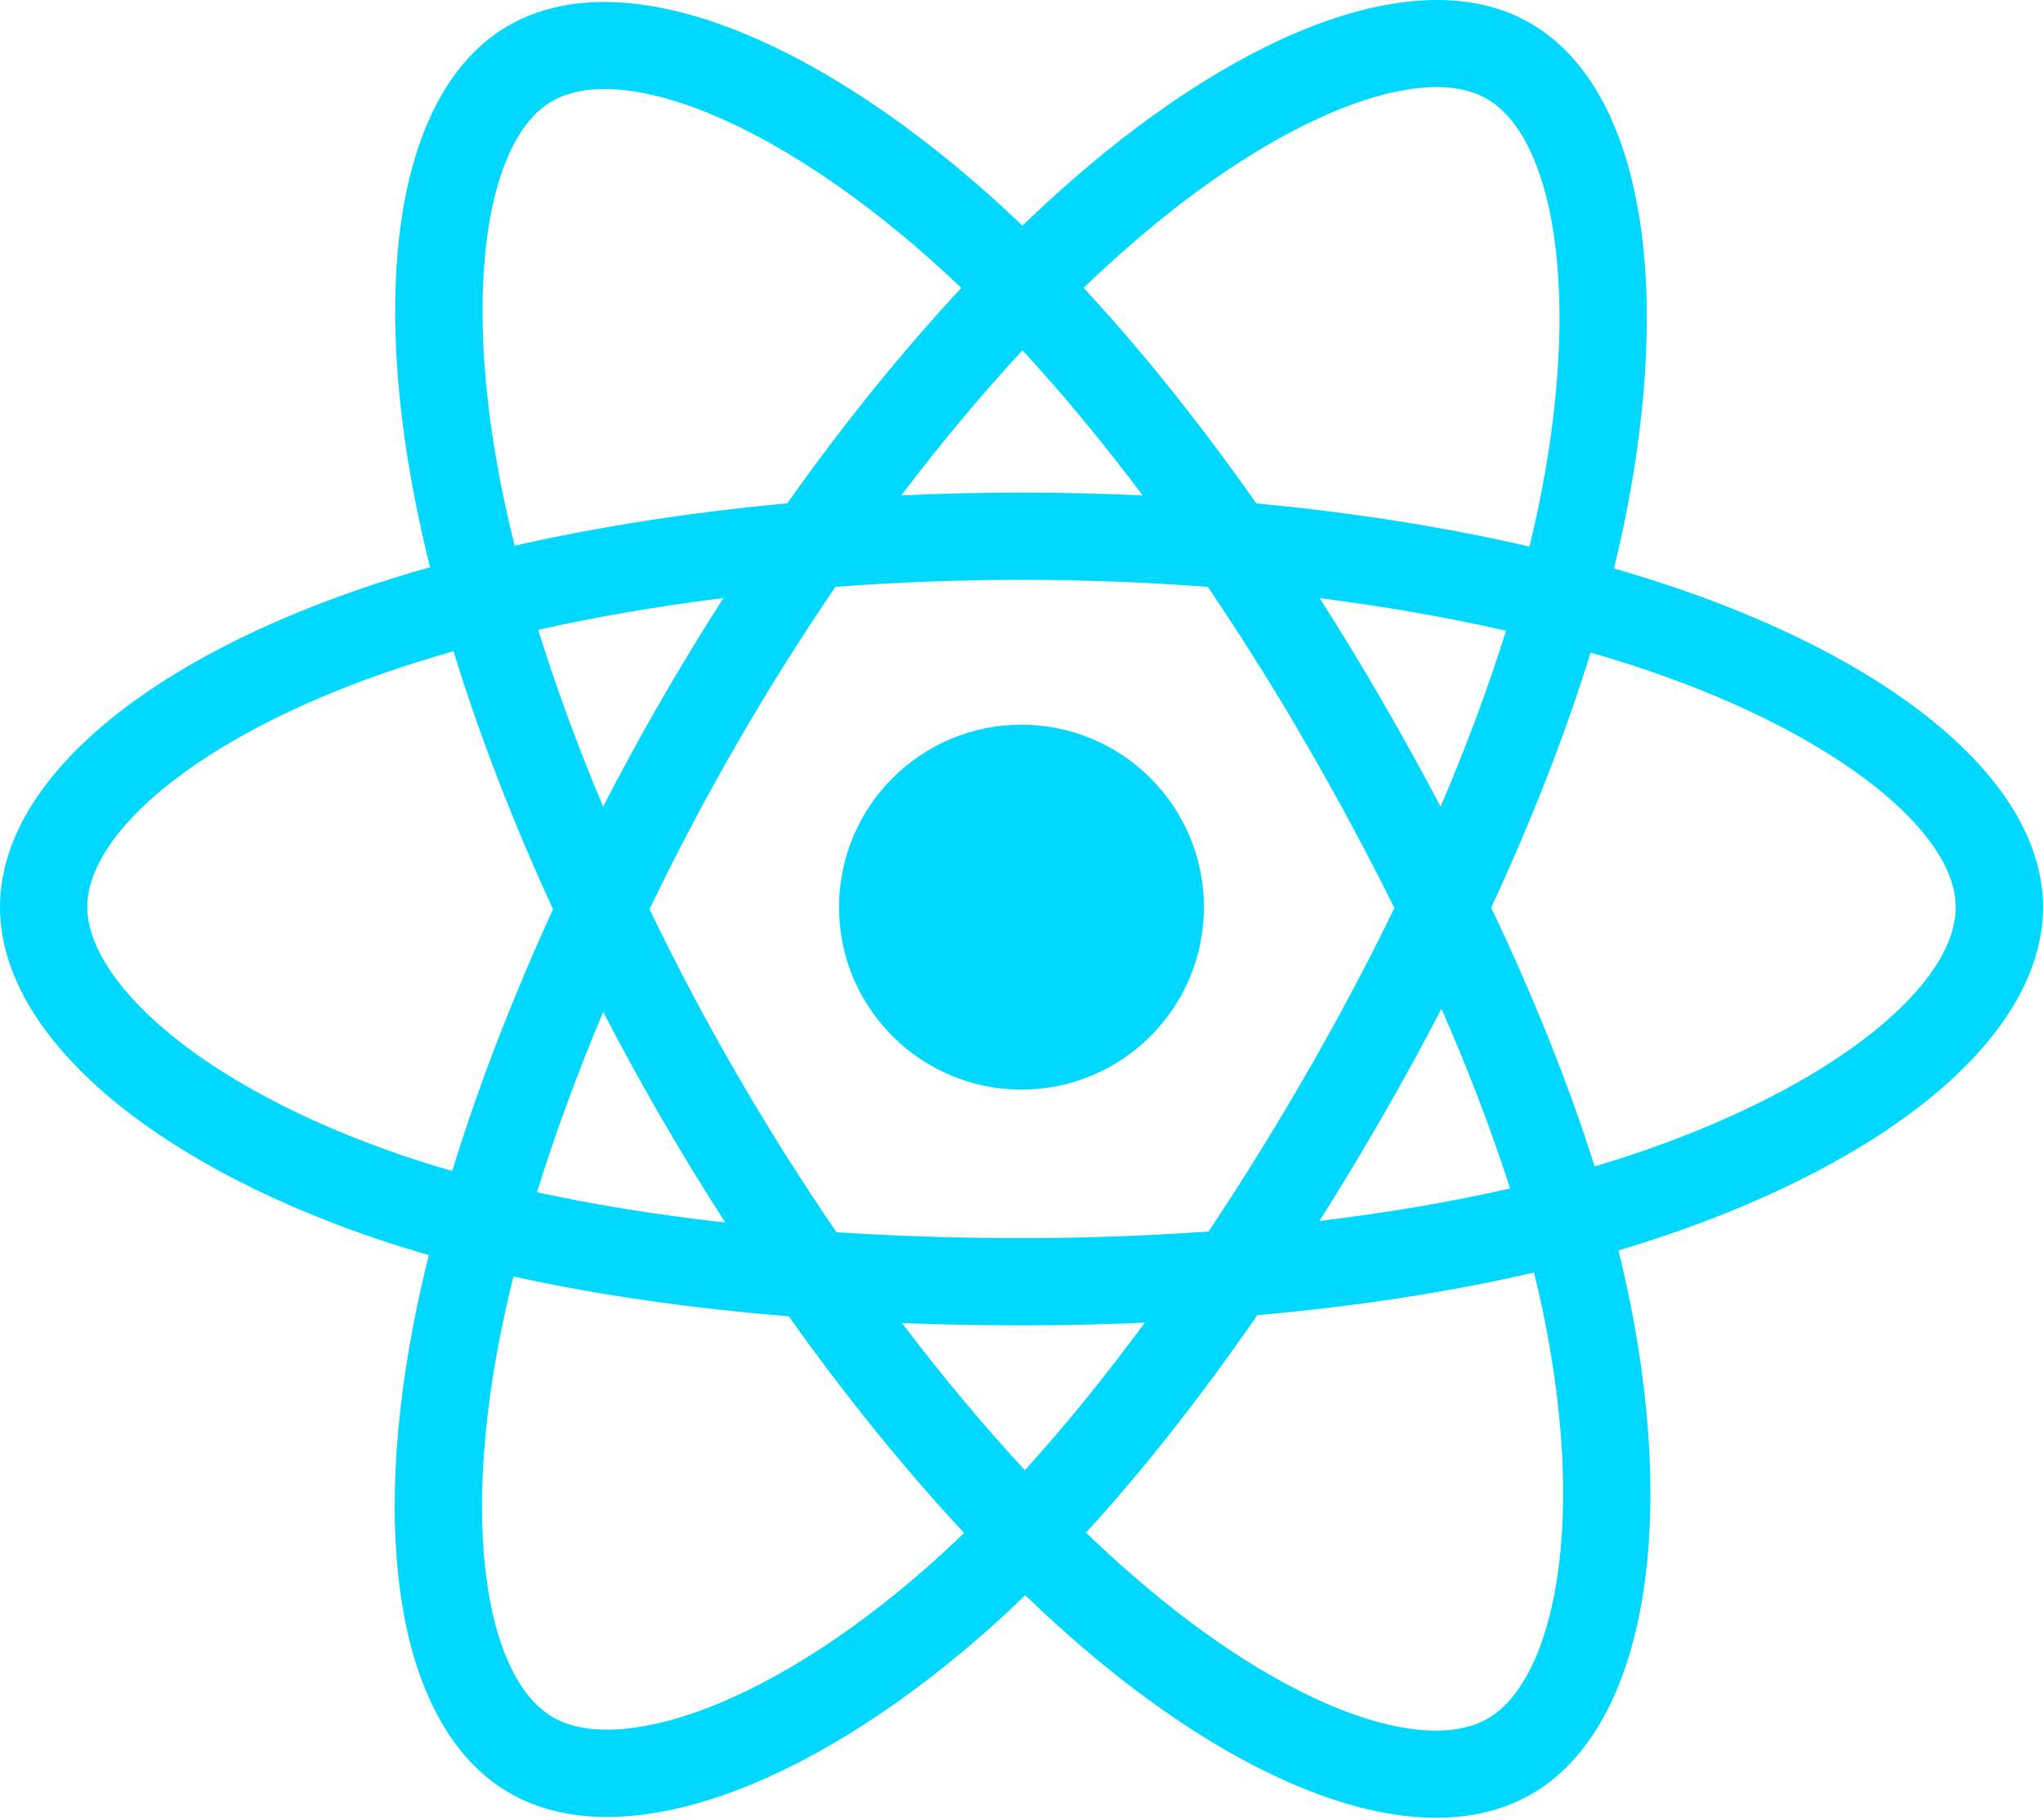
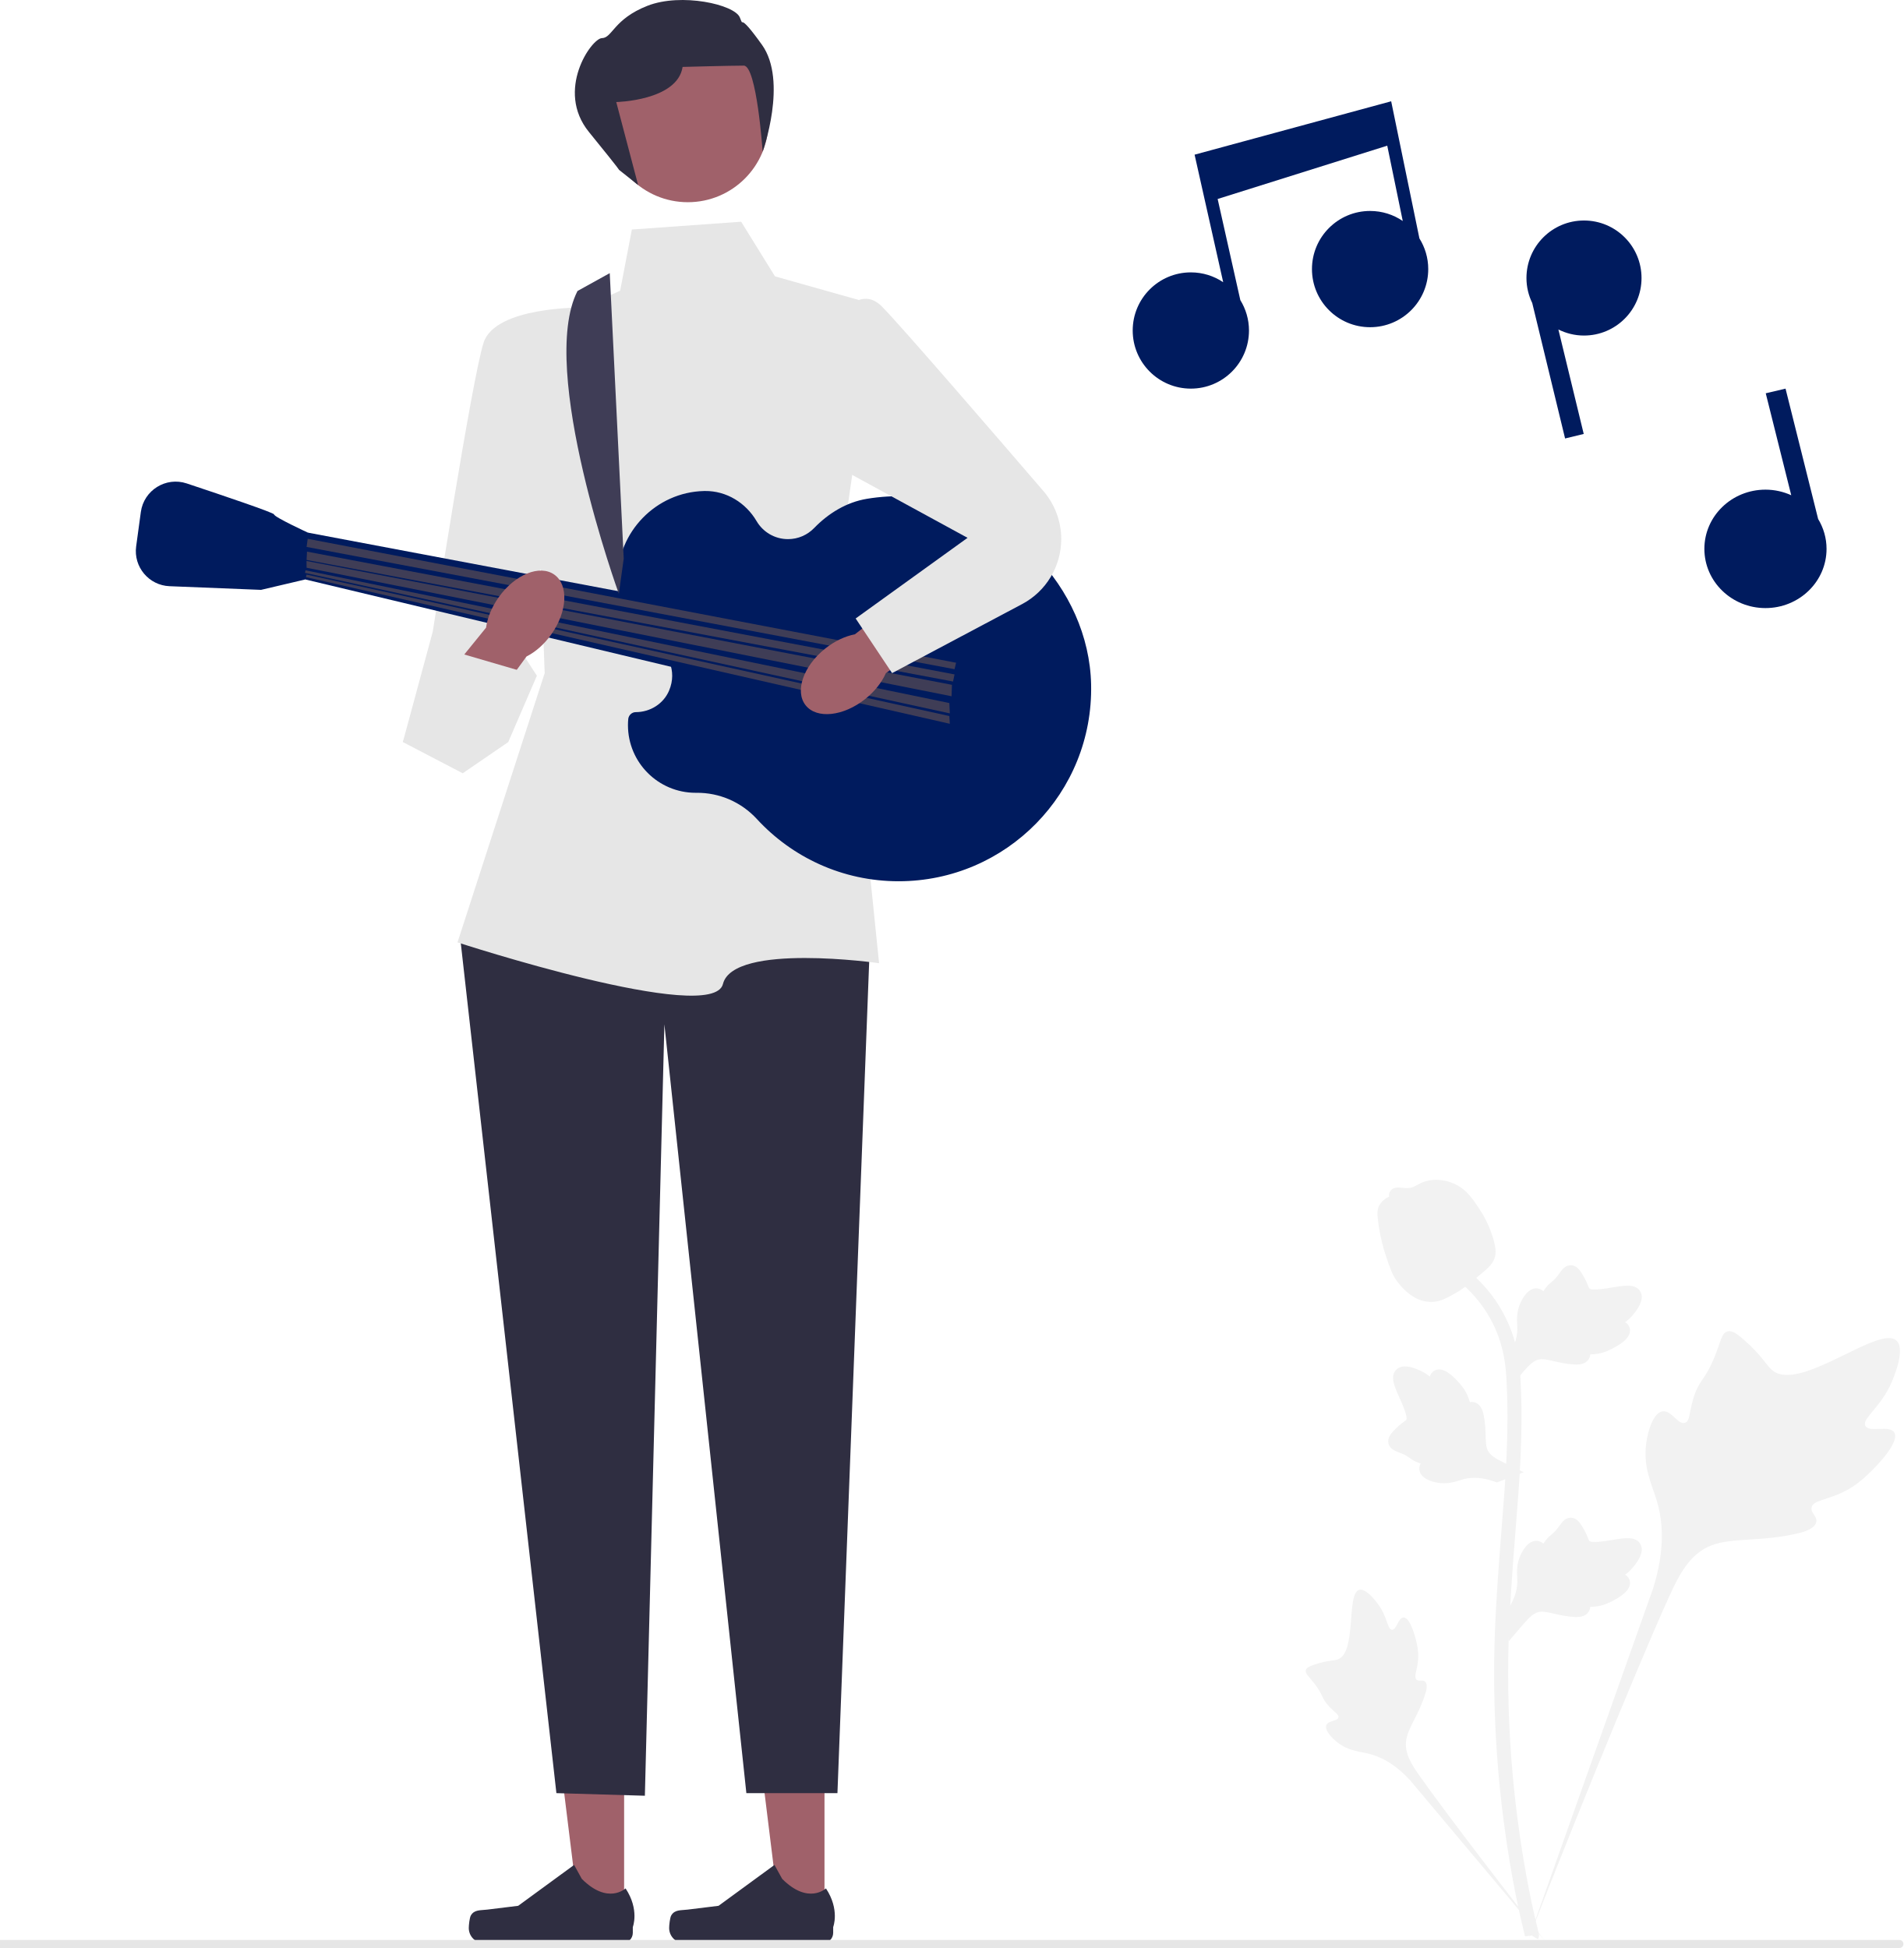
- <svg xmlns="http://www.w3.org/2000/svg" aria-hidden="true" role="img" class="iconify iconify--logos" width="35.93" height="32" preserveAspectRatio="xMidYMid meet" viewBox="0 0 256 228">
-   <path fill="#00D8FF" d="M210.483 73.824a171.49 171.49 0 0 0-8.24-2.597c.465-1.9.893-3.777 1.273-5.621c6.238-30.281 2.16-54.676-11.769-62.708c-13.355-7.7-35.196.329-57.254 19.526a171.23 171.23 0 0 0-6.375 5.848a155.866 155.866 0 0 0-4.241-3.917C100.759 3.829 77.587-4.822 63.673 3.233C50.33 10.957 46.379 33.89 51.995 62.588a170.974 170.974 0 0 0 1.892 8.48c-3.28.932-6.445 1.924-9.474 2.98C17.309 83.498 0 98.307 0 113.668c0 15.865 18.582 31.778 46.812 41.427a145.52 145.52 0 0 0 6.921 2.165a167.467 167.467 0 0 0-2.01 9.138c-5.354 28.2-1.173 50.591 12.134 58.266c13.744 7.926 36.812-.22 59.273-19.855a145.567 145.567 0 0 0 5.342-4.923a168.064 168.064 0 0 0 6.92 6.314c21.758 18.722 43.246 26.282 56.54 18.586c13.731-7.949 18.194-32.003 12.4-61.268a145.016 145.016 0 0 0-1.535-6.842c1.62-.48 3.21-.974 4.76-1.488c29.348-9.723 48.443-25.443 48.443-41.52c0-15.417-17.868-30.326-45.517-39.844Zm-6.365 70.984c-1.4.463-2.836.91-4.3 1.345c-3.24-10.257-7.612-21.163-12.963-32.432c5.106-11 9.31-21.767 12.459-31.957c2.619.758 5.16 1.557 7.61 2.4c23.69 8.156 38.14 20.213 38.14 29.504c0 9.896-15.606 22.743-40.946 31.14Zm-10.514 20.834c2.562 12.94 2.927 24.64 1.23 33.787c-1.524 8.219-4.59 13.698-8.382 15.893c-8.067 4.67-25.32-1.4-43.927-17.412a156.726 156.726 0 0 1-6.437-5.87c7.214-7.889 14.423-17.06 21.459-27.246c12.376-1.098 24.068-2.894 34.671-5.345a134.17 134.17 0 0 1 1.386 6.193ZM87.276 214.515c-7.882 2.783-14.16 2.863-17.955.675c-8.075-4.657-11.432-22.636-6.853-46.752a156.923 156.923 0 0 1 1.869-8.499c10.486 2.32 22.093 3.988 34.498 4.994c7.084 9.967 14.501 19.128 21.976 27.15a134.668 134.668 0 0 1-4.877 4.492c-9.933 8.682-19.886 14.842-28.658 17.94ZM50.35 144.747c-12.483-4.267-22.792-9.812-29.858-15.863c-6.35-5.437-9.555-10.836-9.555-15.216c0-9.322 13.897-21.212 37.076-29.293c2.813-.98 5.757-1.905 8.812-2.773c3.204 10.42 7.406 21.315 12.477 32.332c-5.137 11.18-9.399 22.249-12.634 32.792a134.718 134.718 0 0 1-6.318-1.979Zm12.378-84.26c-4.811-24.587-1.616-43.134 6.425-47.789c8.564-4.958 27.502 2.111 47.463 19.835a144.318 144.318 0 0 1 3.841 3.545c-7.438 7.987-14.787 17.08-21.808 26.988c-12.04 1.116-23.565 2.908-34.161 5.309a160.342 160.342 0 0 1-1.76-7.887Zm110.427 27.268a347.8 347.8 0 0 0-7.785-12.803c8.168 1.033 15.994 2.404 23.343 4.08c-2.206 7.072-4.956 14.465-8.193 22.045a381.151 381.151 0 0 0-7.365-13.322Zm-45.032-43.861c5.044 5.465 10.096 11.566 15.065 18.186a322.04 322.04 0 0 0-30.257-.006c4.974-6.559 10.069-12.652 15.192-18.18ZM82.802 87.83a323.167 323.167 0 0 0-7.227 13.238c-3.184-7.553-5.909-14.98-8.134-22.152c7.304-1.634 15.093-2.97 23.209-3.984a321.524 321.524 0 0 0-7.848 12.897Zm8.081 65.352c-8.385-.936-16.291-2.203-23.593-3.793c2.26-7.3 5.045-14.885 8.298-22.6a321.187 321.187 0 0 0 7.257 13.246c2.594 4.48 5.28 8.868 8.038 13.147Zm37.542 31.03c-5.184-5.592-10.354-11.779-15.403-18.433c4.902.192 9.899.29 14.978.29c5.218 0 10.376-.117 15.453-.343c-4.985 6.774-10.018 12.97-15.028 18.486Zm52.198-57.817c3.422 7.8 6.306 15.345 8.596 22.52c-7.422 1.694-15.436 3.058-23.88 4.071a382.417 382.417 0 0 0 7.859-13.026a347.403 347.403 0 0 0 7.425-13.565Zm-16.898 8.101a358.557 358.557 0 0 1-12.281 19.815a329.4 329.4 0 0 1-23.444.823c-7.967 0-15.716-.248-23.178-.732a310.202 310.202 0 0 1-12.513-19.846h.001a307.41 307.41 0 0 1-10.923-20.627a310.278 310.278 0 0 1 10.89-20.637l-.001.001a307.318 307.318 0 0 1 12.413-19.761c7.613-.576 15.42-.876 23.31-.876H128c7.926 0 15.743.303 23.354.883a329.357 329.357 0 0 1 12.335 19.695a358.489 358.489 0 0 1 11.036 20.54a329.472 329.472 0 0 1-11 20.722Zm22.56-122.124c8.572 4.944 11.906 24.881 6.52 51.026c-.344 1.668-.73 3.367-1.15 5.09c-10.622-2.452-22.155-4.275-34.23-5.408c-7.034-10.017-14.323-19.124-21.64-27.008a160.789 160.789 0 0 1 5.888-5.4c18.9-16.447 36.564-22.941 44.612-18.3ZM128 90.808c12.625 0 22.86 10.235 22.86 22.86s-10.235 22.86-22.86 22.86s-22.86-10.235-22.86-22.86s10.235-22.86 22.86-22.86Z" />
+ <svg xmlns="http://www.w3.org/2000/svg" width="397.725" height="407.127" viewBox="0 0 397.725 407.127">
+   <g>
+     <polygon points="172.279 400.518 162.935 400.517 158.49 364.473 172.281 364.474 172.279 400.518" fill="#a0616a" />
+     <path d="M140.264,400.306h0c-.291,.49-.444,2.072-.444,2.641h0c0,1.752,1.42,3.172,3.172,3.172h28.939c1.195,0,2.164-.969,2.164-2.164v-1.205s1.432-3.621-1.516-8.084c0,0-3.663,3.495-9.137-1.979l-1.614-2.924-11.684,8.545-6.476,.797c-1.417,.174-2.673-.027-3.402,1.2h-0Z" fill="#2f2e41" />
+   </g>
+   <g>
+     <polygon points="130.411 400.518 121.067 400.517 116.621 364.473 130.413 364.474 130.411 400.518" fill="#a0616a" />
+     <path d="M98.396,400.306h0c-.291,.49-.444,2.072-.444,2.641h0c0,1.752,1.42,3.172,3.172,3.172h28.939c1.195,0,2.164-.969,2.164-2.164v-1.205s1.432-3.621-1.516-8.084c0,0-3.663,3.495-9.137-1.979l-1.614-2.924-11.684,8.545-6.476,.797c-1.417,.174-2.673-.027-3.402,1.2h-0Z" fill="#2f2e41" />
+   </g>
+   <polygon points="173.082 174.391 181.782 196.685 174.985 374.761 155.954 374.761 138.826 214.085 134.748 375.305 116.261 374.761 96.142 195.869 109.464 179.829 173.082 174.391" fill="#2f2e41" />
+   <path d="M132.029,47.971l22.837-1.631,7.069,11.419,21.206,5.981-7.884,55.19,8.428,82.377s-30.45-4.35-32.625,4.35-55.462-8.7-55.462-8.7l18.215-56.278-1.631-44.043-4.894-25.556,22.294-10.331,2.447-12.778Z" fill="#e6e6e6" />
+   <path d="M121.698,64.283s-18.198-.272-20.654,7.341-10.612,60.356-10.612,60.356l-6.253,23.109,28.003-13.865-5.981-9.229,19.575-37.533-4.078-30.178Z" fill="#e6e6e6" />
+   <path d="M132.831,148.835c3.009,.003,5.806-1.731,6.976-4.503,.885-2.097,.801-4.108,.139-5.833,.213-.088,.424-.18,.642-.258-.32-.13-.632-.277-.943-.423-1.084-2.16-3.162-3.728-5.637-4.109-3.066-3.284-4.95-7.685-4.97-12.528-.041-9.981,8.056-18.319,18.035-18.558,.079-.002,.157-.003,.235-.004,4.468-.051,8.522,2.448,10.786,6.301,1.321,2.248,3.762,3.757,6.559,3.757,2.141,0,4.073-.885,5.453-2.309,3.008-3.102,6.775-5.411,11.038-6.119,2.799-.465,5.697-.64,8.661-.493,20.293,1.009,37.751,18.994,38.185,39.307,.483,22.624-17.713,41.116-40.228,41.116-11.715,0-22.256-5.01-29.607-13.002-3.264-3.548-7.837-5.536-12.658-5.486-.049,.001-.098,.001-.147,.001-7.808,0-14.137-6.33-14.137-14.137,0-.433,.021-.861,.062-1.283,.075-.79,.763-1.437,1.556-1.436h0Z" fill="#001b5e" />
+   <g>
+     <path d="M395.817,299.392c-.988-1.665-5.261,.118-6.046-1.394-.783-1.506,3.187-3.801,5.455-9.043,.409-.945,2.987-6.902,1.078-8.741-3.617-3.484-20.168,10.894-25.96,6.189-1.271-1.033-2.159-3.094-6.006-6.441-1.53-1.331-2.456-1.933-3.352-1.709-1.271,.317-1.372,2.018-2.734,5.363-2.044,5.015-3.253,4.713-4.443,8.714-.884,2.971-.682,4.698-1.722,5.034-1.472,.476-2.827-2.675-4.692-2.393-1.904,.288-3.054,3.956-3.418,6.703-.682,5.154,1.211,8.556,2.26,12.132,1.14,3.887,1.817,9.797-.816,18.165l-26.061,73.426c5.753-15.067,22.412-56.369,29.412-71.717,2.021-4.431,4.252-8.925,8.833-10.699,4.411-1.708,10.468-.688,18.191-2.549,.902-.217,3.405-.854,3.72-2.326,.26-1.217-1.212-1.896-.986-3.036,.303-1.529,3.199-1.548,6.756-3.312,2.509-1.244,4.072-2.723,5.416-3.995,.405-.384,6.428-6.155,5.114-8.372Z" fill="#f2f2f2" />
+     <path d="M293.286,338.047c-1.102,.004-1.46,2.616-2.429,2.565-.965-.05-.946-2.661-2.864-5.287-.346-.474-2.526-3.457-3.979-3.051-2.754,.77-.472,13.042-4.453,14.527-.874,.326-2.142,.167-4.894,1.09-1.095,.367-1.657,.648-1.806,1.152-.211,.715,.595,1.256,1.843,2.889,1.872,2.45,1.375,2.956,2.995,4.695,1.203,1.291,2.109,1.69,1.974,2.298-.191,.86-2.128,.616-2.528,1.613-.408,1.017,1.061,2.641,2.304,3.612,2.333,1.822,4.548,1.874,6.607,2.391,2.237,.562,5.333,1.935,8.68,5.642l28.519,33.977c-5.735-7.171-21.2-27.264-26.713-35.129-1.592-2.27-3.154-4.662-2.702-7.422,.435-2.658,2.683-5.337,3.998-9.664,.154-.505,.563-1.918-.068-2.497-.522-.479-1.28,.048-1.775-.392-.663-.59,.163-2.016,.324-4.272,.113-1.59-.162-2.784-.398-3.811-.071-.31-1.166-4.931-2.634-4.925Z" fill="#f2f2f2" />
+     <path d="M315.278,342.984l-.664-5.929,.303-.449c1.404-2.078,2.12-4.108,2.129-6.035,.001-.306-.013-.613-.027-.925-.057-1.237-.129-2.774,.673-4.566,.449-.999,1.712-3.312,3.61-3.026,.511,.072,.897,.306,1.191,.581,.043-.069,.087-.137,.135-.212,.591-.902,1.059-1.288,1.51-1.66,.346-.286,.704-.581,1.265-1.28,.246-.306,.438-.575,.6-.802,.491-.684,1.132-1.5,2.263-1.486,1.208,.057,1.841,1.056,2.26,1.718,.749,1.179,1.088,2.03,1.313,2.594,.082,.206,.175,.438,.222,.51,.389,.573,3.554,.037,4.747-.157,2.678-.447,4.996-.833,5.95,.856,.684,1.208,.176,2.806-1.556,4.875-.54,.644-1.114,1.134-1.623,1.517,.422,.252,.8,.638,.953,1.245h0c.361,1.437-.875,2.877-3.67,4.286-.694,.352-1.629,.822-2.939,1.048-.617,.106-1.172,.132-1.648,.146-.01,.275-.074,.573-.242,.879-.491,.902-1.513,1.331-3.053,1.228-1.695-.089-3.09-.412-4.321-.696-1.075-.246-2.001-.455-2.728-.407-1.348,.109-2.388,1.188-3.607,2.588l-3.045,3.559Z" fill="#f2f2f2" />
+     <path d="M318.359,307.683l-5.567,2.146-.512-.18c-2.367-.831-4.512-1.009-6.377-.528-.297,.076-.589,.168-.888,.261-1.182,.369-2.651,.828-4.588,.507-1.08-.181-3.638-.816-3.843-2.724-.06-.512,.069-.946,.26-1.299-.077-.024-.155-.05-.239-.076-1.022-.343-1.515-.698-1.989-1.04-.365-.262-.741-.534-1.559-.899-.359-.16-.668-.278-.928-.377-.786-.301-1.738-.715-2.011-1.812-.251-1.183,.555-2.049,1.088-2.622,.951-1.023,1.687-1.567,2.176-1.928,.179-.131,.379-.28,.437-.344,.455-.522-.866-3.447-1.356-4.551-1.111-2.477-2.073-4.621-.681-5.973,.995-.968,2.669-.882,5.111,.268,.76,.359,1.379,.79,1.879,1.185,.137-.472,.415-.936,.963-1.238h0c1.299-.713,3.005,.116,5.076,2.463,.517,.582,1.208,1.367,1.759,2.577,.259,.57,.425,1.101,.559,1.557,.268-.06,.573-.073,.912,.011,.997,.246,1.671,1.126,1.962,2.642,.344,1.662,.385,3.094,.423,4.357,.035,1.102,.067,2.051,.299,2.742,.447,1.277,1.755,2.008,3.418,2.833l4.214,2.042Z" fill="#f2f2f2" />
+     <path d="M315.278,290.216l-.664-5.929,.303-.449c1.404-2.078,2.12-4.108,2.129-6.035,.001-.306-.013-.613-.027-.925-.057-1.237-.129-2.774,.673-4.566,.449-.999,1.712-3.312,3.61-3.026,.511,.072,.897,.306,1.191,.581,.043-.069,.087-.137,.135-.212,.591-.902,1.059-1.288,1.51-1.66,.346-.286,.704-.581,1.265-1.28,.246-.306,.438-.575,.6-.802,.491-.684,1.132-1.5,2.263-1.486,1.208,.057,1.841,1.056,2.26,1.718,.749,1.179,1.088,2.03,1.313,2.594,.082,.206,.175,.438,.222,.51,.389,.573,3.554,.037,4.747-.157,2.678-.447,4.996-.833,5.95,.856,.684,1.208,.176,2.806-1.556,4.875-.54,.644-1.114,1.134-1.623,1.517,.422,.252,.8,.638,.953,1.245h0c.361,1.437-.875,2.877-3.67,4.286-.694,.352-1.629,.822-2.939,1.048-.617,.106-1.172,.132-1.648,.146-.01,.275-.074,.573-.242,.879-.491,.902-1.513,1.331-3.053,1.228-1.695-.089-3.09-.412-4.321-.696-1.075-.246-2.001-.455-2.728-.407-1.348,.109-2.388,1.188-3.607,2.588l-3.045,3.559Z" fill="#f2f2f2" />
+     <path d="M321.345,405.302l-1.242-.779-.301-1.434,.301,1.434-1.449,.166c-.023-.135-.102-.444-.22-.928-.648-2.651-2.625-10.718-4.274-23.424-1.151-8.869-1.802-17.987-1.937-27.105-.135-9.132,.298-16.046,.644-21.603,.262-4.191,.58-8.182,.892-12.07,.83-10.386,1.613-20.197,1.031-31.059-.129-2.425-.399-7.472-3.348-12.843-1.711-3.115-4.067-5.88-7.004-8.216l1.826-2.296c3.242,2.582,5.849,5.646,7.748,9.104,3.269,5.955,3.564,11.454,3.706,14.097,.593,11.053-.199,20.959-1.038,31.445-.309,3.873-.627,7.847-.887,12.021-.344,5.505-.772,12.359-.638,21.374,.132,9.009,.776,18.016,1.911,26.773,1.629,12.545,3.577,20.492,4.217,23.103,.341,1.394,.412,1.686,.063,2.239Z" fill="#f2f2f2" />
+     <path d="M299.06,272.1c-.12,0-.242-.003-.365-.011-2.496-.135-4.808-1.629-6.872-4.44-.968-1.323-1.463-2.831-2.451-5.84-.153-.464-.897-2.817-1.35-6.055-.296-2.116-.259-3,.16-3.782,.465-.87,1.218-1.477,2.066-1.887-.037-.281-.007-.57,.115-.865,.5-1.222,1.828-1.062,2.546-.985,.364,.046,.817,.106,1.307,.08,.77-.037,1.184-.266,1.811-.61,.6-.329,1.346-.739,2.452-.965,2.181-.455,4.009,.163,4.612,.366,3.171,1.056,4.734,3.521,6.543,6.376,.361,.573,1.599,2.657,2.416,5.514,.59,2.061,.507,2.977,.329,3.659-.361,1.4-1.212,2.202-3.375,3.971-2.259,1.852-3.392,2.78-4.366,3.344-2.266,1.308-3.689,2.13-5.578,2.13Z" fill="#f2f2f2" />
+   </g>
+   <polygon points="199.725 136.873 64.333 111.317 63.789 121.104 198.094 153.185 199.725 136.873" fill="#001b5e" />
+   <path d="M65.964,112.948l-1.631-1.631s-7.069-3.262-7.069-3.806c0-.34-10.438-3.876-18.247-6.474-4.361-1.451-8.967,1.42-9.588,5.974l-.979,7.177c-.585,4.291,2.653,8.154,6.98,8.327l19.116,.765,9.244-2.175,2.175-8.156Z" fill="#001b5e" />
+   <polygon points="199.453 139.863 199.776 138.509 64.297 112.608 64.061 114.307 199.453 139.863" fill="#3f3d56" />
+   <polygon points="199.143 142.436 199.453 140.951 64.15 115.289 64.061 117.026 199.143 142.436" fill="#3f3d56" />
+   <polygon points="198.833 145.518 198.91 143.126 64.044 117.241 64.061 118.657 198.833 145.518" fill="#3f3d56" />
+   <polygon points="198.471 149.098 198.366 146.932 63.847 119.193 63.731 119.724 198.471 149.098" fill="#3f3d56" />
+   <polygon points="198.469 151.269 198.366 149.651 64.049 120.09 63.929 120.62 198.469 151.269" fill="#3f3d56" />
+   <path d="M120.67,60.816l6.737-3.73,2.922,59.668-1.019,7.341s-17.008-46.899-8.64-63.279Z" fill="#3f3d56" />
+   <circle cx="143.72" cy="25.405" r="16.856" fill="#a0616a" />
+   <path d="M129.31,35.465l4.03,3.217-4.573-17.354s12.778-.272,13.865-7.341c0,0,10.059-.272,12.778-.272s3.945,17.989,3.945,17.989c0,0,5.298-14.727-.139-22.339s-3.534-2.991-4.622-5.709-12.234-5.219-19.303-2.447c-7.069,2.772-7.341,6.724-9.516,6.76s-9.787,10.911-2.719,19.611,6.253,7.884,6.253,7.884Z" fill="#2f2e41" />
+   <path d="M180.807,146.078c1.998-1.594,3.47-3.507,4.3-5.398l19.992-13.984-6.933-9.318-19.534,15.189c-2.028,.389-4.22,1.4-6.218,2.994-4.564,3.642-6.386,8.949-4.068,11.853,2.318,2.905,7.896,2.307,12.46-1.335h0Z" fill="#a0616a" />
+   <path d="M104.214,124.806c-1.482,2.082-2.372,4.326-2.649,6.373l-15.375,18.943,9.228,7.053,14.603-19.975c1.843-.932,3.673-2.507,5.155-4.589,3.387-4.757,3.678-10.36,.651-12.515-3.027-2.155-8.226-.046-11.613,4.71h0Z" fill="#a0616a" />
+   <path d="M174.441,67.274s4.894-8.156,9.787-3.262c3.872,3.872,25.109,28.513,33.804,38.63,2.398,2.79,3.714,6.344,3.714,10.023h0c0,5.69-3.142,10.916-8.167,13.584l-27.176,14.431-7.612-11.419,23.381-16.856-35.887-19.575,8.156-25.556Z" fill="#e6e6e6" />
+   <polyline points="88.508 142.436 84.18 155.088 96.686 161.613 106.201 155.088 112.182 141.223 94.511 136.057" fill="#e6e6e6" />
+   <path d="M290.691,21.167l-41.079,11.159,5.977,26.655c-1.933-1.297-4.257-2.055-6.76-2.055-6.709,0-12.148,5.439-12.148,12.148s5.439,12.148,12.148,12.148,12.148-5.439,12.148-12.148c0-2.332-.669-4.503-1.808-6.353l-4.739-21.133,35.438-11.142,3.241,15.742c-1.945-1.323-4.294-2.098-6.824-2.098-6.709,0-12.148,5.439-12.148,12.148s5.439,12.148,12.148,12.148,12.148-5.439,12.148-12.148c0-2.357-.682-4.549-1.844-6.412l-5.901-28.66Z" fill="#001b5e" />
+   <path d="M330.978,46.084c-6.64,0-12.022,5.383-12.022,12.022,0,1.877,.442,3.646,1.21,5.229l6.862,28.304,3.895-.944-5.293-21.834c1.613,.804,3.425,1.267,5.349,1.267,6.64,0,12.022-5.383,12.022-12.022s-5.383-12.022-12.022-12.022Z" fill="#001b5e" />
+   <path d="M379.903,108.466l-6.812-27.243-4.135,.972,5.328,21.309c-1.639-.742-3.46-1.168-5.388-1.168-7.05,0-12.764,5.541-12.764,12.376s5.715,12.376,12.764,12.376,12.764-5.541,12.764-12.376c0-2.281-.648-4.411-1.758-6.246Z" fill="#001b5e" />
+   <path d="M397.725,406.287h0c0,.464-.376,.84-.84,.84H0v-1.68H396.885c.464,0,.84,.376,.84,.84Z" fill="#e6e6e6" />
</svg>
